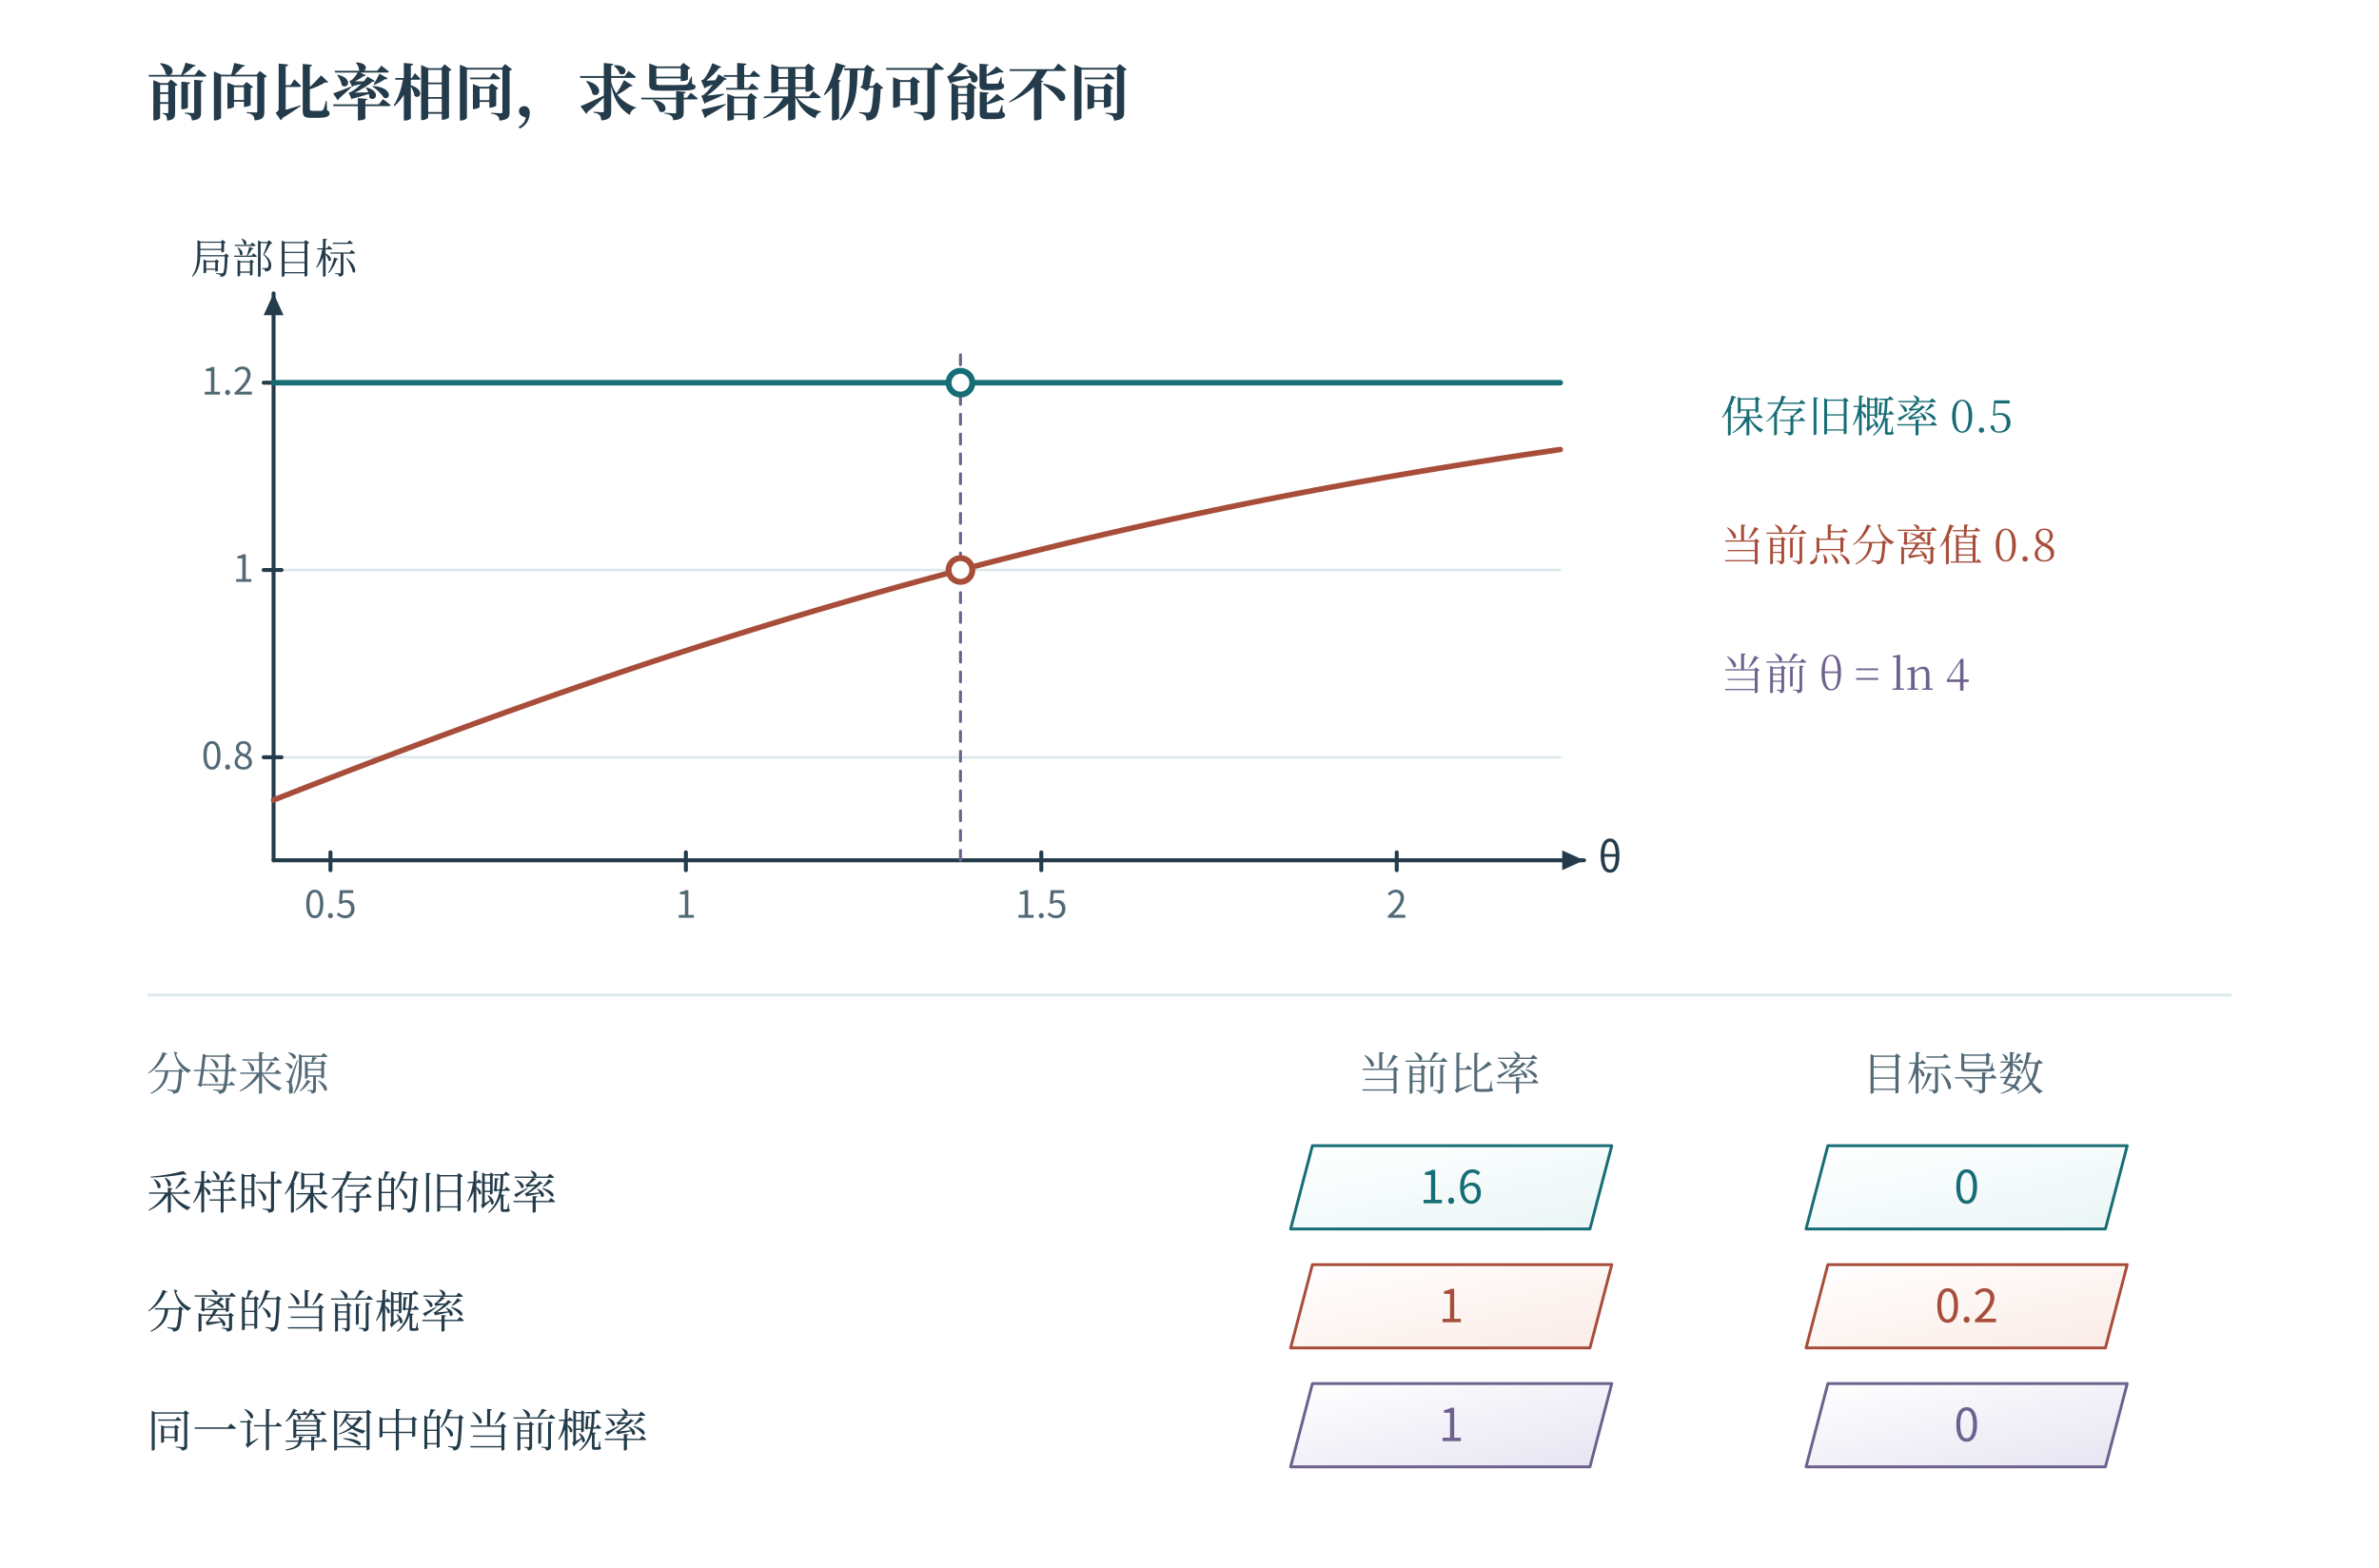
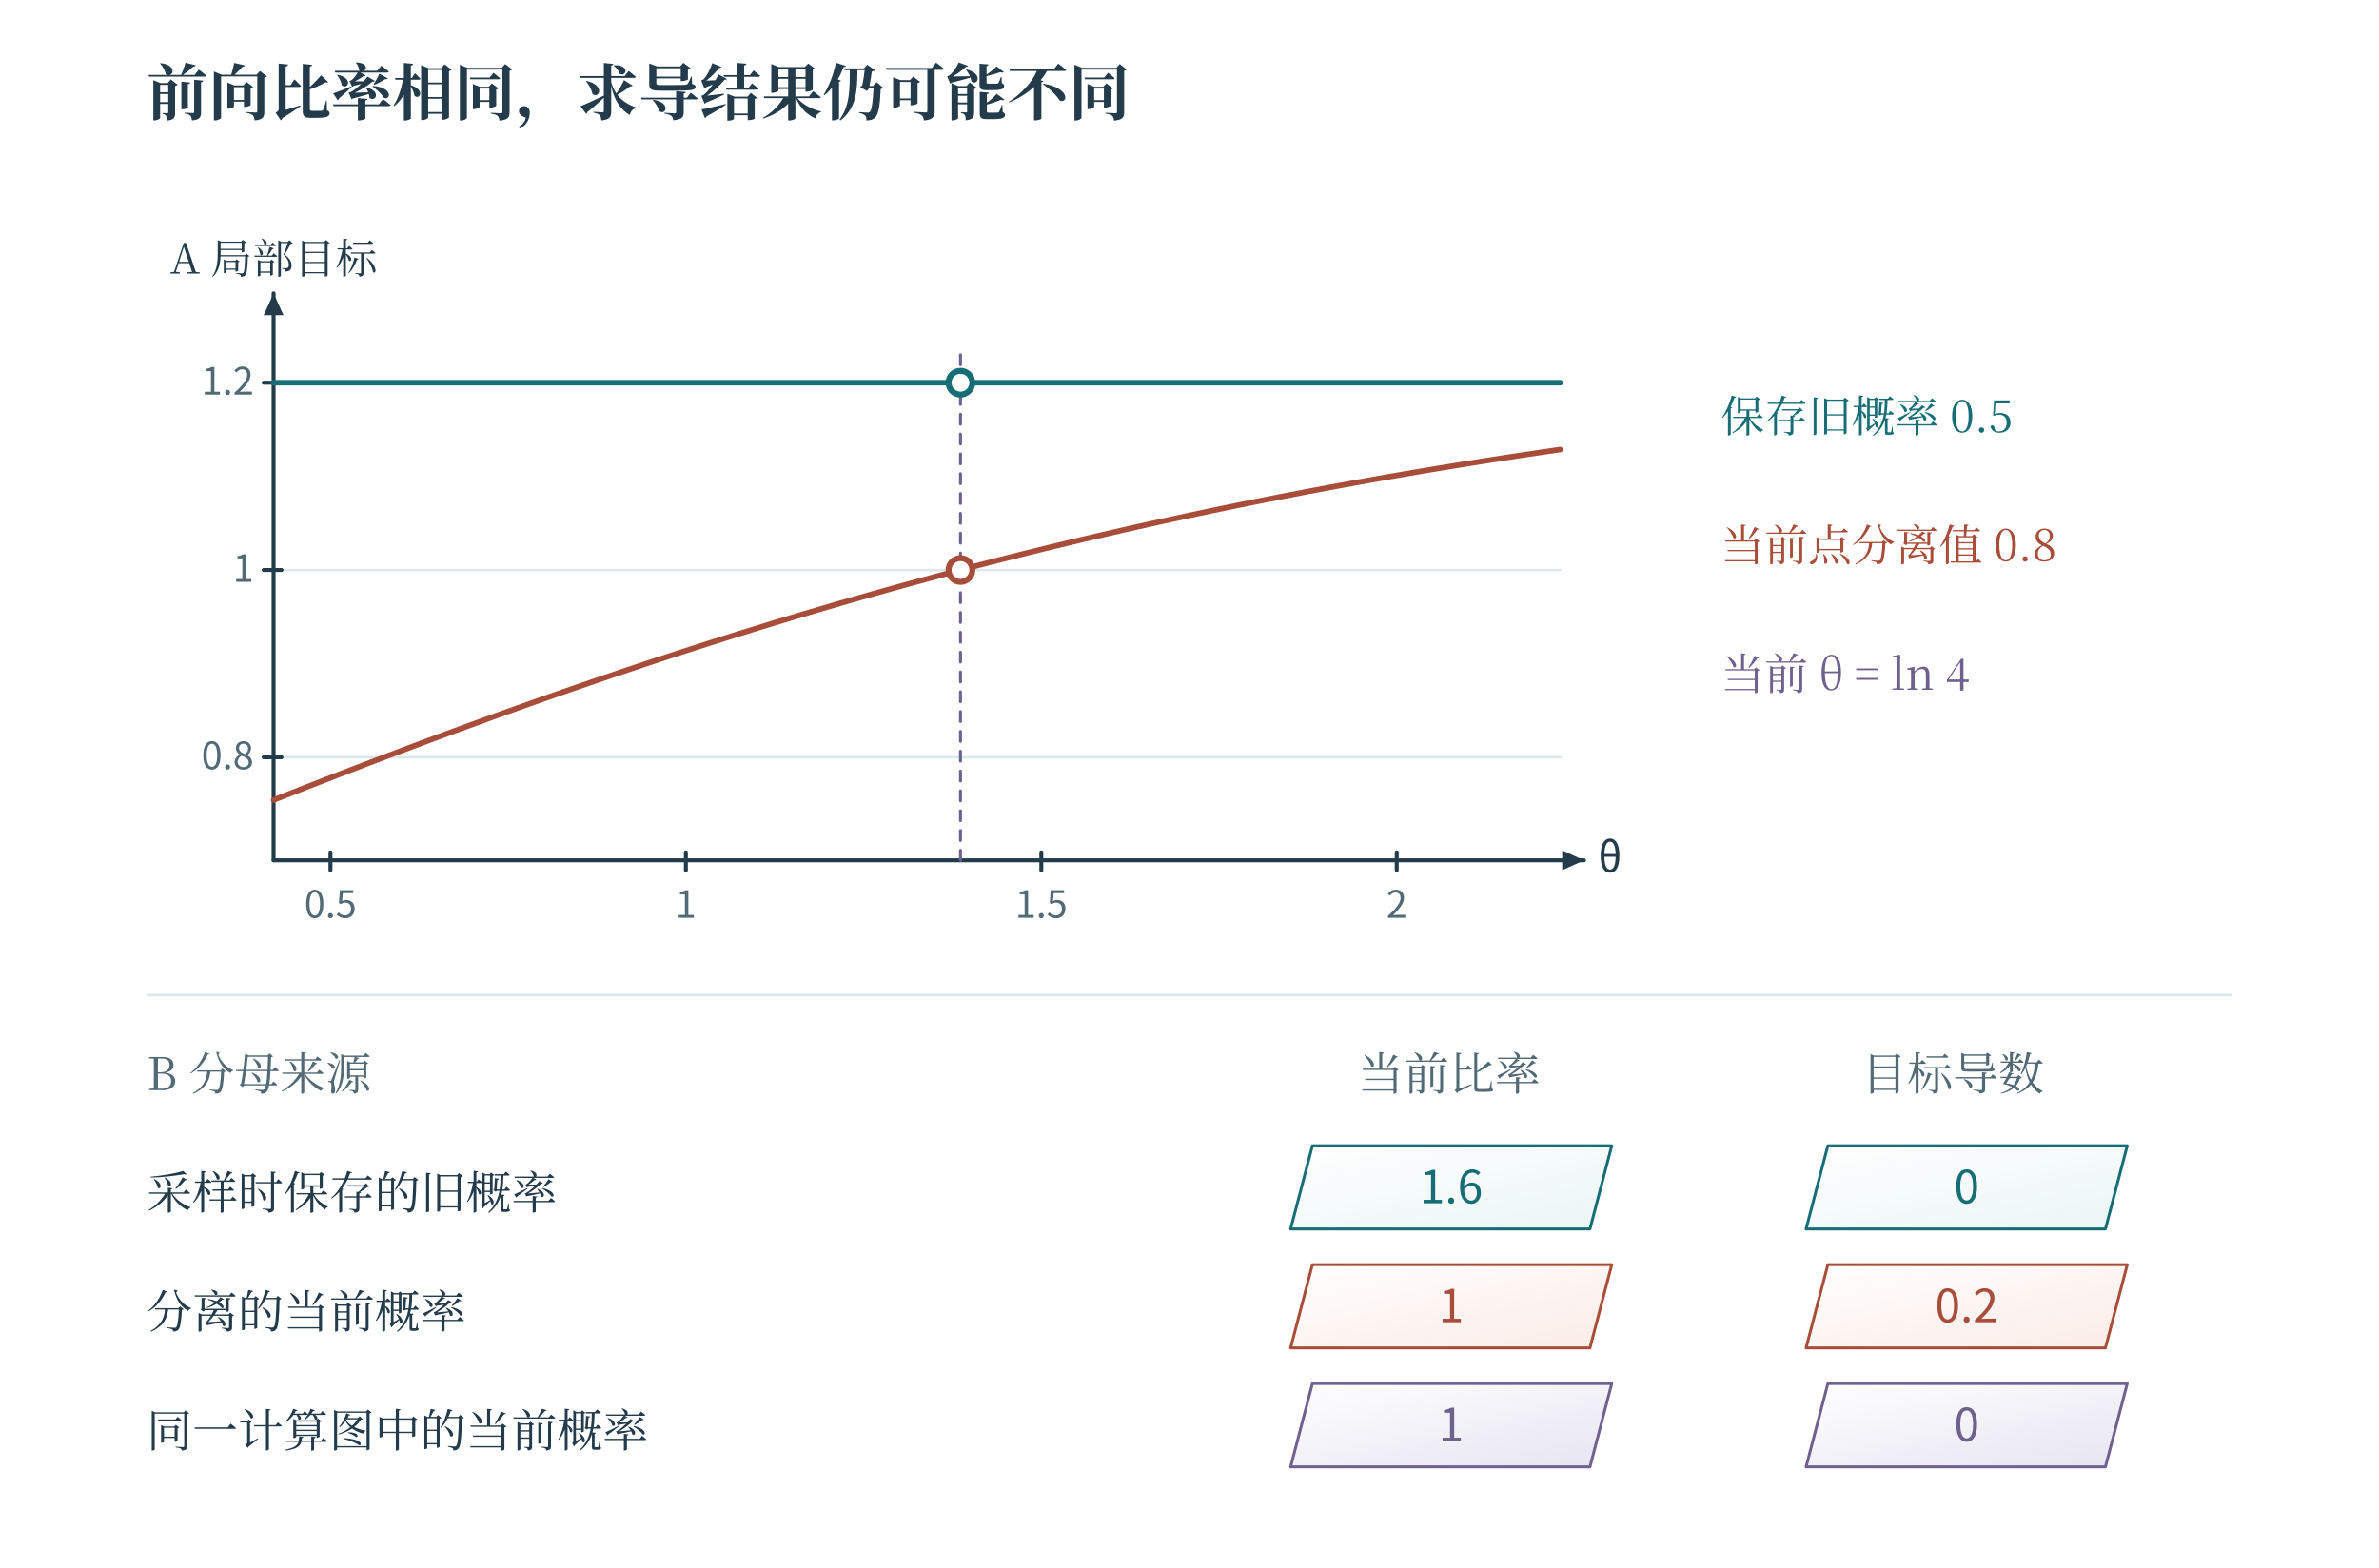
<svg xmlns="http://www.w3.org/2000/svg" width="1200" height="791" viewBox="0 0 1200 791" role="img" aria-labelledby="fig-title fig-desc">
  <rect x="0" y="0" width="1200" height="791" fill="#ffffff" opacity="1" />
  <defs>
    <linearGradient id="t" x2="0.85" y2="1">
      <stop stop-color="#fff" />
      <stop offset="1" stop-color="#ecf6f6" />
    </linearGradient>
    <linearGradient id="r" x2="0.85" y2="1">
      <stop stop-color="#fff" />
      <stop offset="1" stop-color="#fbede8" />
    </linearGradient>
    <linearGradient id="v" x2="0.85" y2="1">
      <stop stop-color="#fff" />
      <stop offset="1" stop-color="#e8e6f2" />
    </linearGradient>
    <linearGradient id="n" x2="0.85" y2="1">
      <stop stop-color="#fff" />
      <stop offset="1" stop-color="#f1f5f6" />
    </linearGradient>
  </defs>
  <text x="74" y="58" fill="#233b4a" font-family="SimSun, Noto Serif CJK SC, Songti SC, Microsoft YaHei, serif" font-size="31" text-anchor="start" font-weight="600">前向比率相同，求导结果仍可能不同</text>
  <path d="M138 382.034 L787 382.034" fill="none" stroke="#dbe8eb" stroke-width="1.2" stroke-linecap="round" stroke-linejoin="round" />
  <path d="M138 287.552 L787 287.552" fill="none" stroke="#dbe8eb" stroke-width="1.2" stroke-linecap="round" stroke-linejoin="round" />
  <path d="M138 193.069 L787 193.069" fill="none" stroke="#dbe8eb" stroke-width="1.2" stroke-linecap="round" stroke-linejoin="round" />
  <path d="M138 434 L799 434" fill="none" stroke="#233b4a" stroke-width="2" stroke-linecap="round" stroke-linejoin="round" />
  <path d="M799 434 L788 439 L788 429 Z" fill="#233b4a" stroke="none" stroke-width="0" stroke-linecap="round" stroke-linejoin="round" />
  <path d="M138 434 L138 148" fill="none" stroke="#233b4a" stroke-width="2" stroke-linecap="round" stroke-linejoin="round" />
  <path d="M138 148 L143 159 L133 159 Z" fill="#233b4a" stroke="none" stroke-width="0" stroke-linecap="round" stroke-linejoin="round" />
  <path d="M166.685 430 L166.685 439" fill="none" stroke="#233b4a" stroke-width="2" stroke-linecap="round" stroke-linejoin="round" />
  <text x="166.685" y="463" fill="#526976" font-family="Cambria Math, Noto Sans CJK SC, Microsoft YaHei, sans-serif" font-size="19" text-anchor="middle" font-weight="400">0.5</text>
  <path d="M345.967 430 L345.967 439" fill="none" stroke="#233b4a" stroke-width="2" stroke-linecap="round" stroke-linejoin="round" />
  <text x="345.967" y="463" fill="#526976" font-family="Cambria Math, Noto Sans CJK SC, Microsoft YaHei, sans-serif" font-size="19" text-anchor="middle" font-weight="400">1</text>
  <path d="M525.249 430 L525.249 439" fill="none" stroke="#233b4a" stroke-width="2" stroke-linecap="round" stroke-linejoin="round" />
  <text x="525.249" y="463" fill="#526976" font-family="Cambria Math, Noto Sans CJK SC, Microsoft YaHei, sans-serif" font-size="19" text-anchor="middle" font-weight="400">1.5</text>
  <path d="M704.53 430 L704.53 439" fill="none" stroke="#233b4a" stroke-width="2" stroke-linecap="round" stroke-linejoin="round" />
  <text x="704.53" y="463" fill="#526976" font-family="Cambria Math, Noto Sans CJK SC, Microsoft YaHei, sans-serif" font-size="19" text-anchor="middle" font-weight="400">2</text>
  <path d="M133 382.034 L142 382.034" fill="none" stroke="#233b4a" stroke-width="2" stroke-linecap="round" stroke-linejoin="round" />
  <text x="128" y="388.034" fill="#526976" font-family="Cambria Math, Noto Sans CJK SC, Microsoft YaHei, sans-serif" font-size="19" text-anchor="end" font-weight="400">0.8</text>
  <path d="M133 287.552 L142 287.552" fill="none" stroke="#233b4a" stroke-width="2" stroke-linecap="round" stroke-linejoin="round" />
  <text x="128" y="293.552" fill="#526976" font-family="Cambria Math, Noto Sans CJK SC, Microsoft YaHei, sans-serif" font-size="19" text-anchor="end" font-weight="400">1</text>
  <path d="M133 193.069 L142 193.069" fill="none" stroke="#233b4a" stroke-width="2" stroke-linecap="round" stroke-linejoin="round" />
  <text x="128" y="199.069" fill="#526976" font-family="Cambria Math, Noto Sans CJK SC, Microsoft YaHei, sans-serif" font-size="19" text-anchor="end" font-weight="400">1.2</text>
  <text x="806" y="440" fill="#233b4a" font-family="Cambria Math, Noto Sans CJK SC, Microsoft YaHei, sans-serif" font-size="21" text-anchor="start" font-weight="400">θ</text>
-   <text x="138" y="138" fill="#233b4a" font-family="SimSun, Noto Serif CJK SC, Songti SC, Microsoft YaHei, serif" font-size="21" text-anchor="middle" font-weight="400">局部目标</text>
+   <text x="138" y="138" fill="#233b4a" font-family="SimSun, Noto Serif CJK SC, Songti SC, Microsoft YaHei, serif" font-size="21" text-anchor="middle" font-weight="400">A  局部目标</text>
  <path d="M138 193.069 L144.49 193.069 L150.98 193.069 L157.47 193.069 L163.96 193.069 L170.45 193.069 L176.94 193.069 L183.43 193.069 L189.92 193.069 L196.41 193.069 L202.9 193.069 L209.39 193.069 L215.88 193.069 L222.37 193.069 L228.86 193.069 L235.35 193.069 L241.84 193.069 L248.33 193.069 L254.82 193.069 L261.31 193.069 L267.8 193.069 L274.29 193.069 L280.78 193.069 L287.27 193.069 L293.76 193.069 L300.25 193.069 L306.74 193.069 L313.23 193.069 L319.72 193.069 L326.21 193.069 L332.7 193.069 L339.19 193.069 L345.68 193.069 L352.17 193.069 L358.66 193.069 L365.15 193.069 L371.64 193.069 L378.13 193.069 L384.62 193.069 L391.11 193.069 L397.6 193.069 L404.09 193.069 L410.58 193.069 L417.07 193.069 L423.56 193.069 L430.05 193.069 L436.54 193.069 L443.03 193.069 L449.52 193.069 L456.01 193.069 L462.5 193.069 L468.99 193.069 L475.48 193.069 L481.97 193.069 L488.46 193.069 L494.95 193.069 L501.44 193.069 L507.93 193.069 L514.42 193.069 L520.91 193.069 L527.4 193.069 L533.89 193.069 L540.38 193.069 L546.87 193.069 L553.36 193.069 L559.85 193.069 L566.34 193.069 L572.83 193.069 L579.32 193.069 L585.81 193.069 L592.3 193.069 L598.79 193.069 L605.28 193.069 L611.77 193.069 L618.26 193.069 L624.75 193.069 L631.24 193.069 L637.73 193.069 L644.22 193.069 L650.71 193.069 L657.2 193.069 L663.69 193.069 L670.18 193.069 L676.67 193.069 L683.16 193.069 L689.65 193.069 L696.14 193.069 L702.63 193.069 L709.12 193.069 L715.61 193.069 L722.1 193.069 L728.59 193.069 L735.08 193.069 L741.57 193.069 L748.06 193.069 L754.55 193.069 L761.04 193.069 L767.53 193.069 L774.02 193.069 L780.51 193.069 L787 193.069" fill="none" stroke="#166d75" stroke-width="2.8" stroke-linecap="round" stroke-linejoin="round" />
  <path d="M138 403.598 L144.49 401.045 L150.98 398.503 L157.47 395.97 L163.96 393.448 L170.45 390.937 L176.94 388.438 L183.43 385.95 L189.92 383.474 L196.41 381.01 L202.9 378.559 L209.39 376.121 L215.88 373.696 L222.37 371.285 L228.86 368.887 L235.35 366.504 L241.84 364.134 L248.33 361.78 L254.82 359.44 L261.31 357.115 L267.8 354.805 L274.29 352.511 L280.78 350.233 L287.27 347.97 L293.76 345.724 L300.25 343.494 L306.74 341.281 L313.23 339.084 L319.72 336.904 L326.21 334.741 L332.7 332.595 L339.19 330.467 L345.68 328.356 L352.17 326.262 L358.66 324.187 L365.15 322.129 L371.64 320.089 L378.13 318.067 L384.62 316.063 L391.11 314.077 L397.6 312.109 L404.09 310.16 L410.58 308.229 L417.07 306.317 L423.56 304.423 L430.05 302.548 L436.54 300.691 L443.03 298.853 L449.52 297.033 L456.01 295.232 L462.5 293.45 L468.99 291.686 L475.48 289.941 L481.97 288.214 L488.46 286.506 L494.95 284.816 L501.44 283.146 L507.93 281.493 L514.42 279.859 L520.91 278.243 L527.4 276.646 L533.89 275.067 L540.38 273.507 L546.87 271.964 L553.36 270.44 L559.85 268.934 L566.34 267.445 L572.83 265.975 L579.32 264.522 L585.81 263.087 L592.3 261.67 L598.79 260.27 L605.28 258.888 L611.77 257.523 L618.26 256.175 L624.75 254.844 L631.24 253.531 L637.73 252.234 L644.22 250.954 L650.71 249.69 L657.2 248.444 L663.69 247.213 L670.18 245.999 L676.67 244.801 L683.16 243.62 L689.65 242.454 L696.14 241.303 L702.63 240.169 L709.12 239.05 L715.61 237.946 L722.1 236.858 L728.59 235.785 L735.08 234.726 L741.57 233.683 L748.06 232.654 L754.55 231.639 L761.04 230.64 L767.53 229.654 L774.02 228.682 L780.51 227.725 L787 226.781" fill="none" stroke="#a74d3a" stroke-width="2.8" stroke-linecap="round" stroke-linejoin="round" />
  <path d="M484.478 434 L484.478 174.172" fill="none" stroke="#6e618e" stroke-width="1.5" stroke-linecap="round" stroke-linejoin="round" stroke-dasharray="5 5" />
  <circle cx="484.478" cy="193.069" r="6" fill="#ffffff" stroke="#166d75" stroke-width="3" />
  <circle cx="484.478" cy="287.552" r="6" fill="#ffffff" stroke="#a74d3a" stroke-width="3" />
  <text x="868" y="218" fill="#166d75" font-family="SimSun, Noto Serif CJK SC, Songti SC, Microsoft YaHei, serif" font-size="22" text-anchor="start" font-weight="400">保存旧概率 0.5</text>
  <text x="868" y="283" fill="#a74d3a" font-family="SimSun, Noto Serif CJK SC, Songti SC, Microsoft YaHei, serif" font-size="22" text-anchor="start" font-weight="400">当前点分离值 0.8</text>
  <text x="868" y="348" fill="#6e618e" font-family="SimSun, Noto Serif CJK SC, Songti SC, Microsoft YaHei, serif" font-size="22" text-anchor="start" font-weight="400">当前 θ = ln 4</text>
  <path d="M75 502 L1125 502" fill="none" stroke="#dbe8eb" stroke-width="1.4" stroke-linecap="round" stroke-linejoin="round" />
-   <text x="74" y="550" fill="#526976" font-family="SimSun, Noto Serif CJK SC, Songti SC, Microsoft YaHei, serif" font-size="23" text-anchor="start" font-weight="400">分母来源</text>
+   <text x="74" y="550" fill="#526976" font-family="SimSun, Noto Serif CJK SC, Songti SC, Microsoft YaHei, serif" font-size="23" text-anchor="start" font-weight="400">B  分母来源</text>
  <text x="685" y="550" fill="#526976" font-family="SimSun, Noto Serif CJK SC, Songti SC, Microsoft YaHei, serif" font-size="23" text-anchor="start" font-weight="400">当前比率</text>
  <text x="939" y="550" fill="#526976" font-family="SimSun, Noto Serif CJK SC, Songti SC, Microsoft YaHei, serif" font-size="23" text-anchor="start" font-weight="400">目标导数</text>
  <text x="74" y="610" fill="#233b4a" font-family="SimSun, Noto Serif CJK SC, Songti SC, Microsoft YaHei, serif" font-size="23" text-anchor="start" font-weight="400">采样时保存的旧概率</text>
  <path d="M651 620 L662 578 L813 578 L802 620 Z" fill="url(#t)" stroke="#166d75" stroke-width="1.45" stroke-linecap="round" stroke-linejoin="round" />
  <text x="732" y="607.05" fill="#166d75" font-family="Cambria Math, Noto Sans CJK SC, Microsoft YaHei, sans-serif" font-size="23" text-anchor="middle" font-weight="400">1.6</text>
  <path d="M911 620 L922 578 L1073 578 L1062 620 Z" fill="url(#t)" stroke="#166d75" stroke-width="1.45" stroke-linecap="round" stroke-linejoin="round" />
  <text x="992" y="607.05" fill="#166d75" font-family="Cambria Math, Noto Sans CJK SC, Microsoft YaHei, sans-serif" font-size="23" text-anchor="middle" font-weight="400">0</text>
  <text x="74" y="670" fill="#233b4a" font-family="SimSun, Noto Serif CJK SC, Songti SC, Microsoft YaHei, serif" font-size="23" text-anchor="start" font-weight="400">分离的当前概率</text>
  <path d="M651 680 L662 638 L813 638 L802 680 Z" fill="url(#r)" stroke="#a74d3a" stroke-width="1.45" stroke-linecap="round" stroke-linejoin="round" />
  <text x="732" y="667.05" fill="#a74d3a" font-family="Cambria Math, Noto Sans CJK SC, Microsoft YaHei, sans-serif" font-size="23" text-anchor="middle" font-weight="400">1</text>
  <path d="M911 680 L922 638 L1073 638 L1062 680 Z" fill="url(#r)" stroke="#a74d3a" stroke-width="1.45" stroke-linecap="round" stroke-linejoin="round" />
  <text x="992" y="667.05" fill="#a74d3a" font-family="Cambria Math, Noto Sans CJK SC, Microsoft YaHei, sans-serif" font-size="23" text-anchor="middle" font-weight="400">0.2</text>
  <text x="74" y="730" fill="#233b4a" font-family="SimSun, Noto Serif CJK SC, Songti SC, Microsoft YaHei, serif" font-size="23" text-anchor="start" font-weight="400">同一计算图中的当前概率</text>
  <path d="M651 740 L662 698 L813 698 L802 740 Z" fill="url(#v)" stroke="#6e618e" stroke-width="1.45" stroke-linecap="round" stroke-linejoin="round" />
  <text x="732" y="727.05" fill="#6e618e" font-family="Cambria Math, Noto Sans CJK SC, Microsoft YaHei, sans-serif" font-size="23" text-anchor="middle" font-weight="400">1</text>
  <path d="M911 740 L922 698 L1073 698 L1062 740 Z" fill="url(#v)" stroke="#6e618e" stroke-width="1.45" stroke-linecap="round" stroke-linejoin="round" />
  <text x="992" y="727.05" fill="#6e618e" font-family="Cambria Math, Noto Sans CJK SC, Microsoft YaHei, sans-serif" font-size="23" text-anchor="middle" font-weight="400">0</text>
</svg>
